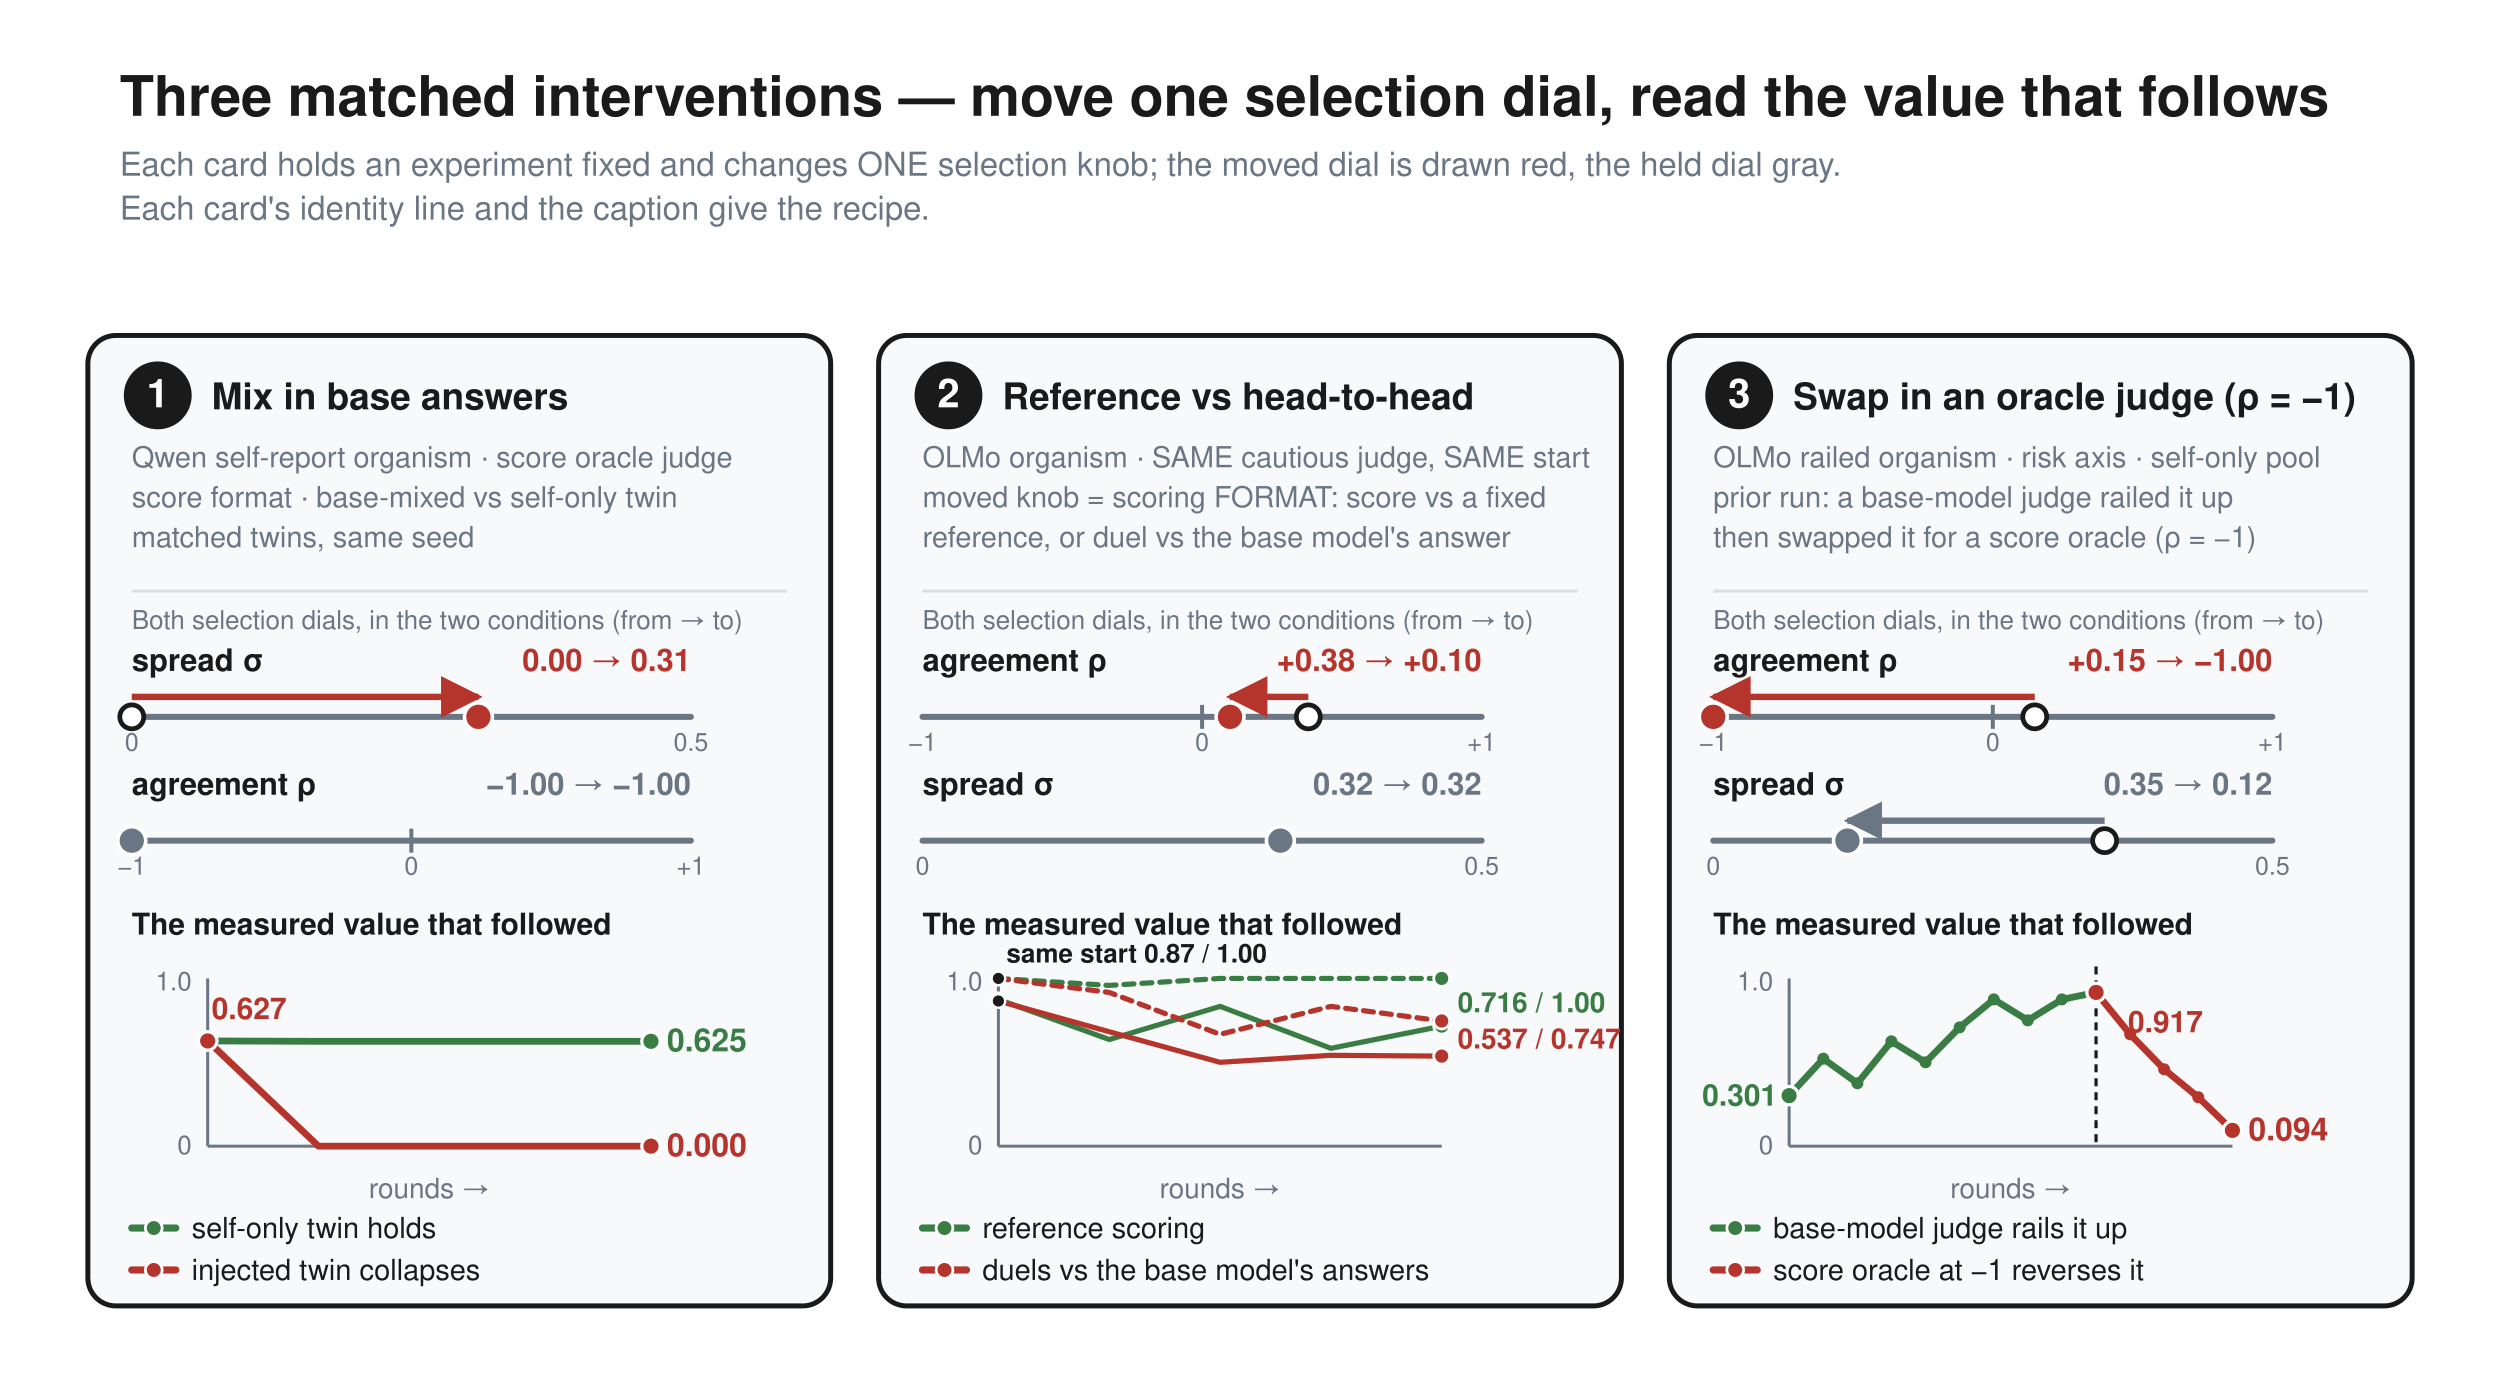
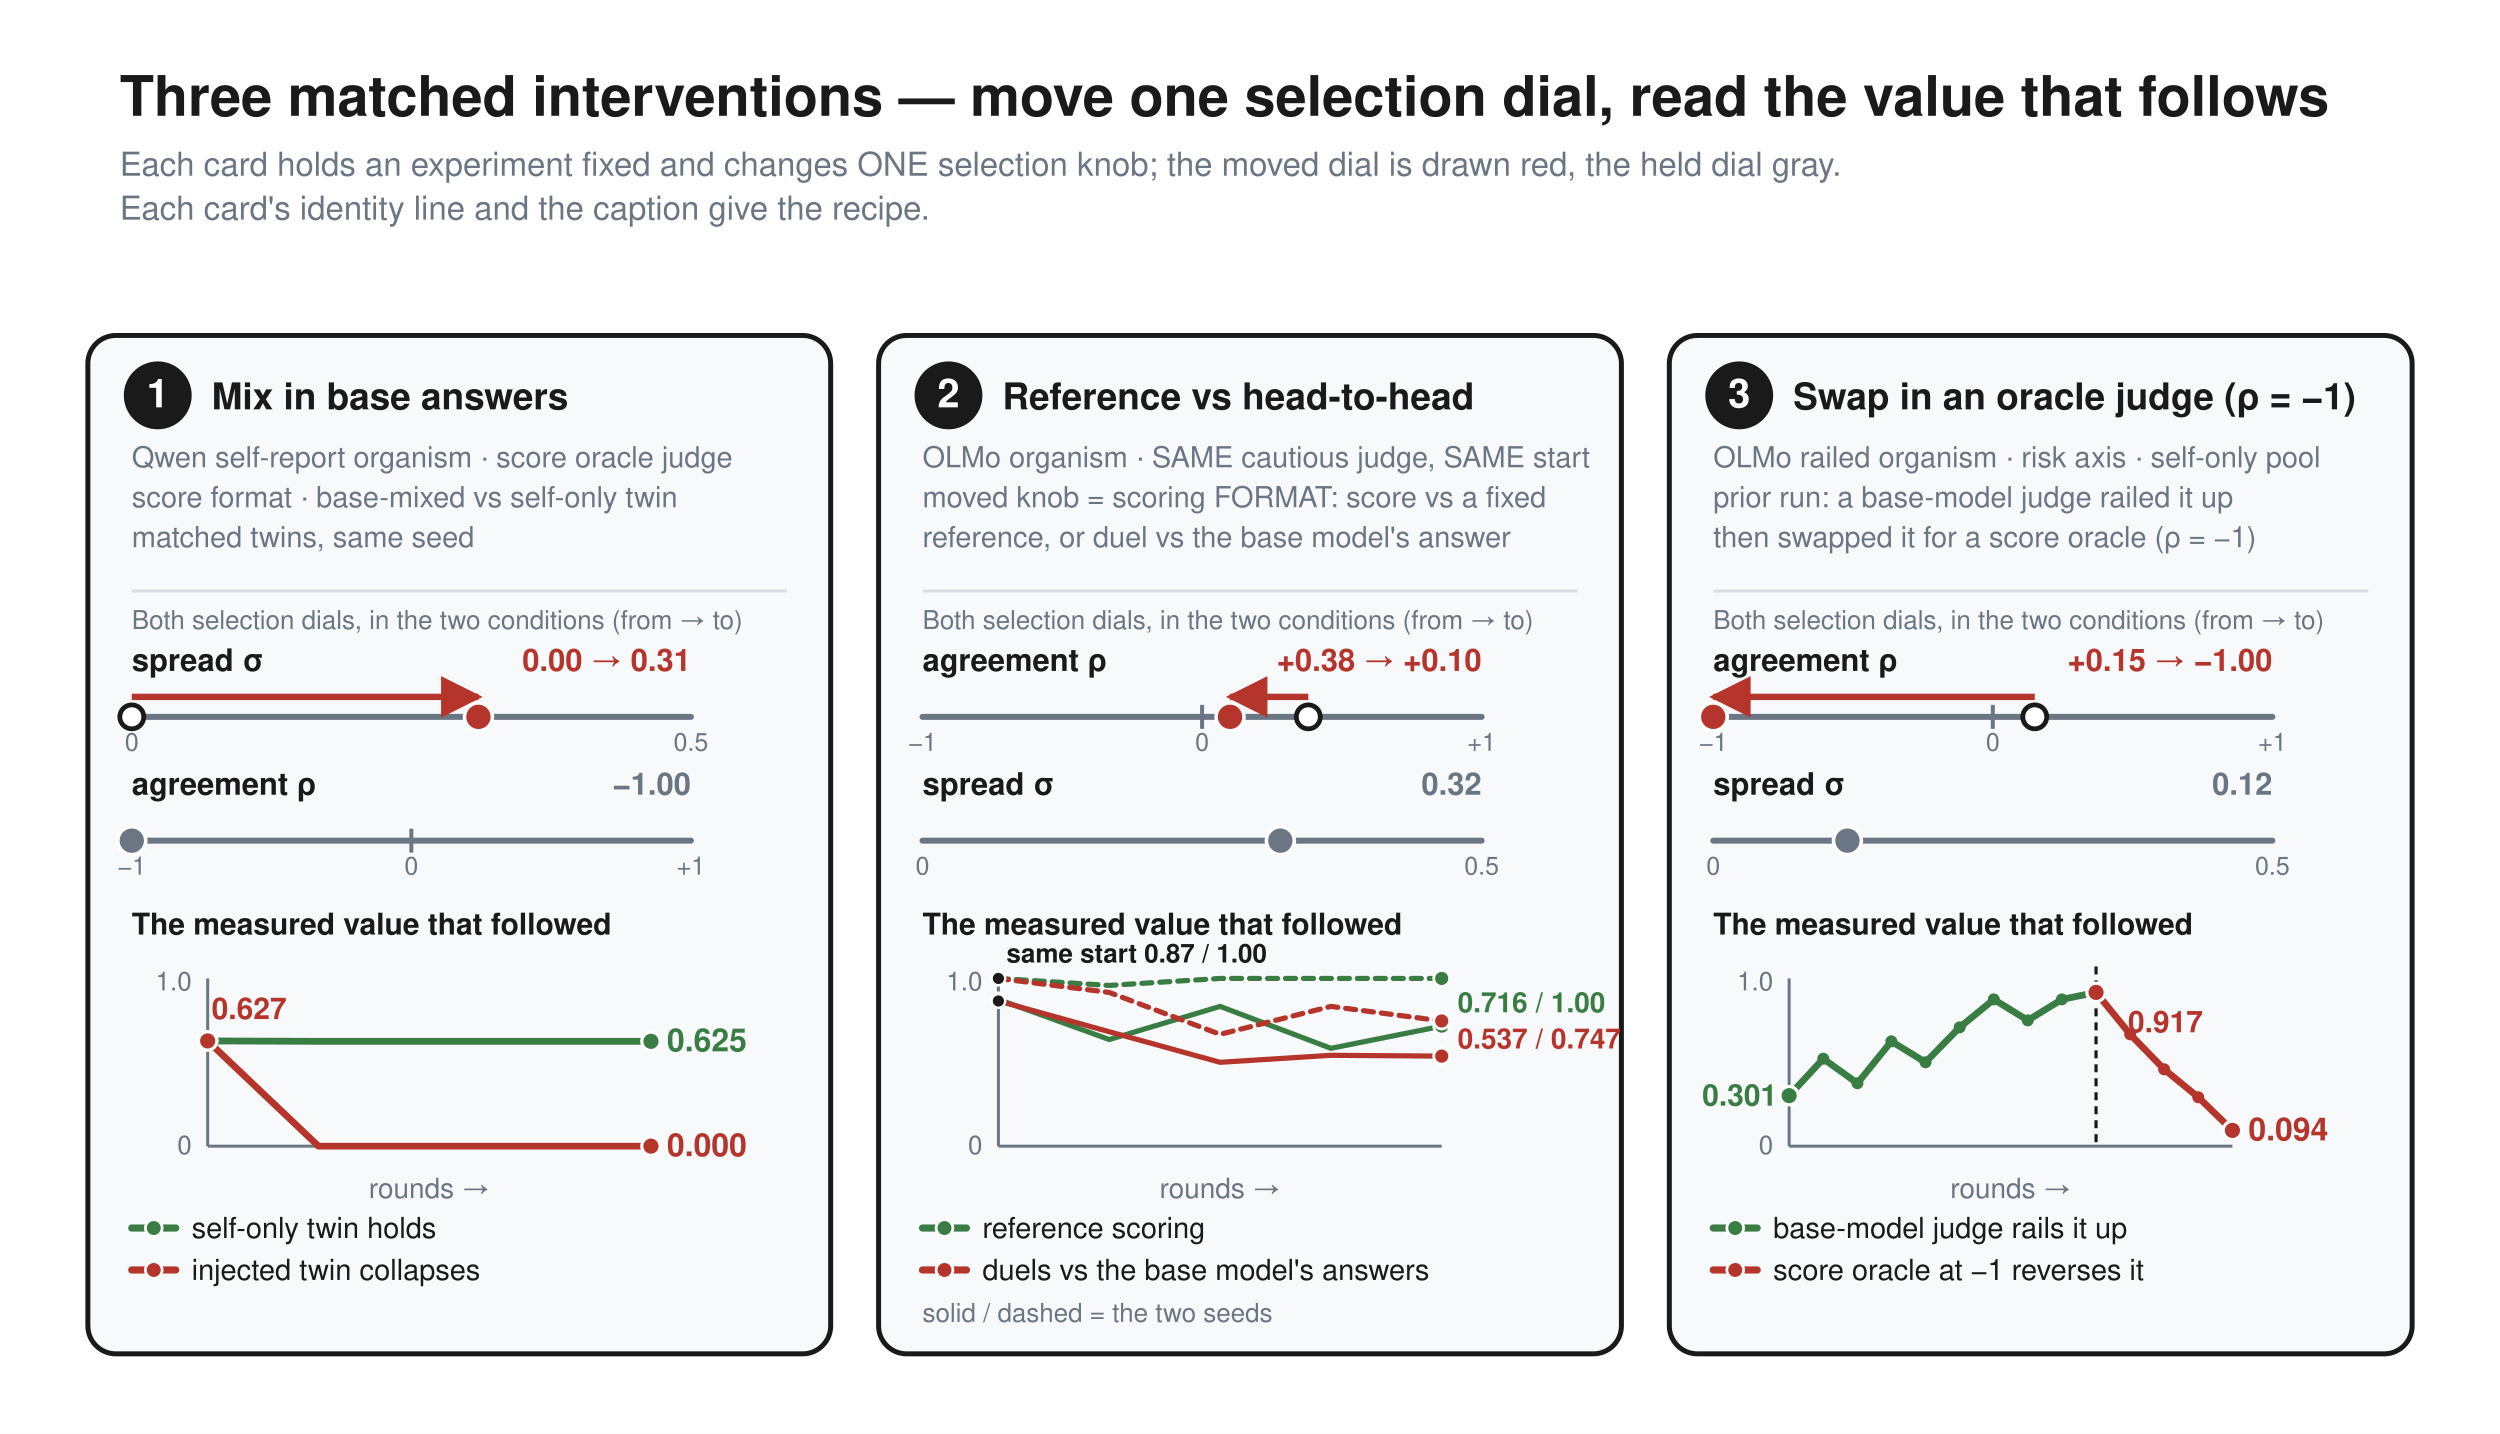
- <svg xmlns="http://www.w3.org/2000/svg" viewBox="0 0 1252 694" font-family="Helvetica, Arial, sans-serif">
-   <rect width="1252" height="694" fill="white" />
+ <svg xmlns="http://www.w3.org/2000/svg" viewBox="0 0 1252 718" font-family="Helvetica, Arial, sans-serif">
+   <rect width="1252" height="718" fill="white" />
  <defs>
    <marker id="arr" viewBox="0 0 10 10" refX="9" refY="5" markerWidth="6" markerHeight="6" orient="auto-start-reverse">
      <path d="M 0 0 L 10 5 L 0 10 z" fill="#1a1a1a" />
    </marker>
    <marker id="arrR" viewBox="0 0 10 10" refX="9" refY="5" markerWidth="6.5" markerHeight="6.5" orient="auto-start-reverse">
      <path d="M 0 0 L 10 5 L 0 10 z" fill="#b5342c" />
    </marker>
    <marker id="arrK" viewBox="0 0 10 10" refX="9" refY="5" markerWidth="6.5" markerHeight="6.5" orient="auto-start-reverse">
      <path d="M 0 0 L 10 5 L 0 10 z" fill="#1a1a1a" />
    </marker>
    <marker id="arrG" viewBox="0 0 10 10" refX="9" refY="5" markerWidth="6" markerHeight="6" orient="auto-start-reverse">
      <path d="M 0 0 L 10 5 L 0 10 z" fill="#6b7684" />
    </marker>
  </defs>
  <text x="60" y="58" font-family="Helvetica, Arial, sans-serif" font-size="28" fill="#1a1a1a" font-weight="bold" text-anchor="start">Three matched interventions — move one selection dial, read the value that follows</text>
  <text x="60" y="88" font-family="Helvetica, Arial, sans-serif" font-size="16.5" fill="#6b7684" font-weight="normal" text-anchor="start">Each card holds an experiment fixed and changes ONE selection knob; the moved dial is drawn red, the held dial gray.</text>
  <text x="60" y="110" font-family="Helvetica, Arial, sans-serif" font-size="16.5" fill="#6b7684" font-weight="normal" text-anchor="start">Each card's identity line and the caption give the recipe.</text>
-   <rect x="44" y="168" width="372" height="486" rx="14" fill="#f7f9fb" stroke="#1a1a1a" stroke-width="2.5" />
+   <rect x="44" y="168" width="372" height="510" rx="14" fill="#f7f9fb" stroke="#1a1a1a" stroke-width="2.5" />
  <circle cx="79" cy="198" r="17" fill="#1a1a1a" />
  <text x="79" y="204" font-family="Helvetica, Arial, sans-serif" font-size="20" fill="white" font-weight="bold" text-anchor="middle">1</text>
  <text x="106" y="205" font-family="Helvetica, Arial, sans-serif" font-size="18.5" fill="#1a1a1a" font-weight="bold" text-anchor="start">Mix in base answers</text>
  <text x="66" y="234" font-family="Helvetica, Arial, sans-serif" font-size="14.5" fill="#6b7684" font-weight="normal" text-anchor="start">Qwen self-report organism · score oracle judge</text>
  <text x="66" y="254" font-family="Helvetica, Arial, sans-serif" font-size="14.5" fill="#6b7684" font-weight="normal" text-anchor="start">score format · base-mixed vs self-only twin</text>
  <text x="66" y="274" font-family="Helvetica, Arial, sans-serif" font-size="14.5" fill="#6b7684" font-weight="normal" text-anchor="start">matched twins, same seed</text>
  <line x1="66" y1="296" x2="394" y2="296" stroke="#d8dee6" stroke-width="1.5" />
  <text x="66" y="315" font-family="Helvetica, Arial, sans-serif" font-size="13" fill="#6b7684" font-weight="normal" text-anchor="start">Both selection dials, in the two conditions (from → to)</text>
  <text x="66" y="336" font-family="Helvetica, Arial, sans-serif" font-size="15.5" fill="#1a1a1a" font-weight="bold" text-anchor="start">spread σ</text>
  <text x="346" y="336" font-family="Helvetica, Arial, sans-serif" font-size="15.5" fill="#b5342c" font-weight="bold" text-anchor="end">0.00 → 0.31</text>
  <line x1="66" y1="359" x2="346" y2="359" stroke="#6b7684" stroke-width="3" stroke-linecap="round" />
  <text x="66" y="376" font-family="Helvetica, Arial, sans-serif" font-size="12.5" fill="#6b7684" font-weight="normal" text-anchor="middle">0</text>
  <text x="346" y="376" font-family="Helvetica, Arial, sans-serif" font-size="12.5" fill="#6b7684" font-weight="normal" text-anchor="middle">0.5</text>
  <line x1="66.0" y1="349" x2="239.6" y2="349" stroke="#b5342c" stroke-width="3.2" marker-end="url(#arrR)" />
  <circle cx="66.0" cy="359" r="6" fill="white" stroke="#1a1a1a" stroke-width="2.4" />
  <circle cx="239.6" cy="359" r="7" fill="#b5342c" stroke="white" stroke-width="1.8" />
  <text x="66" y="398" font-family="Helvetica, Arial, sans-serif" font-size="15.5" fill="#1a1a1a" font-weight="bold" text-anchor="start">agreement ρ</text>
-   <text x="346" y="398" font-family="Helvetica, Arial, sans-serif" font-size="15.5" fill="#6b7684" font-weight="bold" text-anchor="end">−1.00 → −1.00</text>
+   <text x="346" y="398" font-family="Helvetica, Arial, sans-serif" font-size="15.5" fill="#6b7684" font-weight="bold" text-anchor="end">−1.00</text>
  <line x1="66" y1="421" x2="346" y2="421" stroke="#6b7684" stroke-width="3" stroke-linecap="round" />
  <line x1="206.0" y1="415" x2="206.0" y2="427" stroke="#6b7684" stroke-width="2" />
  <text x="66" y="438" font-family="Helvetica, Arial, sans-serif" font-size="12.5" fill="#6b7684" font-weight="normal" text-anchor="middle">−1</text>
  <text x="206.0" y="438" font-family="Helvetica, Arial, sans-serif" font-size="12.5" fill="#6b7684" font-weight="normal" text-anchor="middle">0</text>
  <text x="346" y="438" font-family="Helvetica, Arial, sans-serif" font-size="12.5" fill="#6b7684" font-weight="normal" text-anchor="middle">+1</text>
-   <circle cx="66.0" cy="421" r="6" fill="white" stroke="#1a1a1a" stroke-width="2.4" />
  <circle cx="66.0" cy="421" r="7" fill="#6b7684" stroke="white" stroke-width="1.8" />
  <text x="66" y="468" font-family="Helvetica, Arial, sans-serif" font-size="15" fill="#1a1a1a" font-weight="bold" text-anchor="start">The measured value that followed</text>
  <line x1="104" y1="574" x2="326" y2="574" stroke="#6b7684" stroke-width="1.5" />
  <line x1="104" y1="490" x2="104" y2="574" stroke="#6b7684" stroke-width="1.5" />
  <text x="96" y="496" font-family="Helvetica, Arial, sans-serif" font-size="13" fill="#6b7684" font-weight="normal" text-anchor="end">1.0</text>
  <text x="96" y="578" font-family="Helvetica, Arial, sans-serif" font-size="13" fill="#6b7684" font-weight="normal" text-anchor="end">0</text>
  <polyline points="104.0,521.3 159.5,521.5 215.0,521.5 270.5,521.5 326.0,521.5" fill="none" stroke="#3a7d44" stroke-width="3.4" stroke-linejoin="round" stroke-linecap="round" />
  <circle cx="104.0" cy="521.3" r="4.6" fill="#3a7d44" stroke="white" stroke-width="1.6" />
  <circle cx="326.0" cy="521.5" r="4.6" fill="#3a7d44" stroke="white" stroke-width="1.6" />
  <text x="334.0" y="526.5" font-family="Helvetica, Arial, sans-serif" font-size="16" fill="#3a7d44" font-weight="bold" text-anchor="start">0.625</text>
  <polyline points="104.0,521.3 159.5,574.0 215.0,574.0 270.5,574.0 326.0,574.0" fill="none" stroke="#b5342c" stroke-width="3.4" stroke-linejoin="round" stroke-linecap="round" />
  <circle cx="104.0" cy="521.3" r="4.6" fill="#b5342c" stroke="white" stroke-width="1.6" />
  <circle cx="326.0" cy="574.0" r="4.6" fill="#b5342c" stroke="white" stroke-width="1.6" />
  <text x="106.0" y="510.332" font-family="Helvetica, Arial, sans-serif" font-size="15" fill="#b5342c" font-weight="bold" text-anchor="start">0.627</text>
  <text x="334.0" y="579.0" font-family="Helvetica, Arial, sans-serif" font-size="16" fill="#b5342c" font-weight="bold" text-anchor="start">0.000</text>
  <text x="215.0" y="600" font-family="Helvetica, Arial, sans-serif" font-size="14" fill="#6b7684" font-weight="normal" text-anchor="middle">rounds →</text>
  <line x1="66" y1="615" x2="88" y2="615" stroke="#3a7d44" stroke-width="3.6" stroke-linecap="round" />
  <circle cx="77" cy="615" r="4.2" fill="#3a7d44" stroke="white" stroke-width="1.4" />
  <text x="96" y="620" font-family="Helvetica, Arial, sans-serif" font-size="14.5" fill="#1a1a1a" font-weight="normal" text-anchor="start">self-only twin holds</text>
  <line x1="66" y1="636" x2="88" y2="636" stroke="#b5342c" stroke-width="3.6" stroke-linecap="round" />
  <circle cx="77" cy="636" r="4.2" fill="#b5342c" stroke="white" stroke-width="1.4" />
  <text x="96" y="641" font-family="Helvetica, Arial, sans-serif" font-size="14.5" fill="#1a1a1a" font-weight="normal" text-anchor="start">injected twin collapses</text>
-   <rect x="440" y="168" width="372" height="486" rx="14" fill="#f7f9fb" stroke="#1a1a1a" stroke-width="2.5" />
+   <rect x="440" y="168" width="372" height="510" rx="14" fill="#f7f9fb" stroke="#1a1a1a" stroke-width="2.5" />
  <circle cx="475" cy="198" r="17" fill="#1a1a1a" />
  <text x="475" y="204" font-family="Helvetica, Arial, sans-serif" font-size="20" fill="white" font-weight="bold" text-anchor="middle">2</text>
  <text x="502" y="205" font-family="Helvetica, Arial, sans-serif" font-size="18.5" fill="#1a1a1a" font-weight="bold" text-anchor="start">Reference vs head-to-head</text>
  <text x="462" y="234" font-family="Helvetica, Arial, sans-serif" font-size="14.5" fill="#6b7684" font-weight="normal" text-anchor="start">OLMo organism · SAME cautious judge, SAME start</text>
  <text x="462" y="254" font-family="Helvetica, Arial, sans-serif" font-size="14.5" fill="#6b7684" font-weight="normal" text-anchor="start">moved knob = scoring FORMAT: score vs a fixed</text>
  <text x="462" y="274" font-family="Helvetica, Arial, sans-serif" font-size="14.5" fill="#6b7684" font-weight="normal" text-anchor="start">reference, or duel vs the base model's answer</text>
  <line x1="462" y1="296" x2="790" y2="296" stroke="#d8dee6" stroke-width="1.5" />
  <text x="462" y="315" font-family="Helvetica, Arial, sans-serif" font-size="13" fill="#6b7684" font-weight="normal" text-anchor="start">Both selection dials, in the two conditions (from → to)</text>
  <text x="462" y="336" font-family="Helvetica, Arial, sans-serif" font-size="15.5" fill="#1a1a1a" font-weight="bold" text-anchor="start">agreement ρ</text>
  <text x="742" y="336" font-family="Helvetica, Arial, sans-serif" font-size="15.5" fill="#b5342c" font-weight="bold" text-anchor="end">+0.38 → +0.10</text>
  <line x1="462" y1="359" x2="742" y2="359" stroke="#6b7684" stroke-width="3" stroke-linecap="round" />
  <line x1="602.0" y1="353" x2="602.0" y2="365" stroke="#6b7684" stroke-width="2" />
  <text x="462" y="376" font-family="Helvetica, Arial, sans-serif" font-size="12.5" fill="#6b7684" font-weight="normal" text-anchor="middle">−1</text>
  <text x="602.0" y="376" font-family="Helvetica, Arial, sans-serif" font-size="12.5" fill="#6b7684" font-weight="normal" text-anchor="middle">0</text>
  <text x="742" y="376" font-family="Helvetica, Arial, sans-serif" font-size="12.5" fill="#6b7684" font-weight="normal" text-anchor="middle">+1</text>
  <line x1="655.2" y1="349" x2="616.0" y2="349" stroke="#b5342c" stroke-width="3.2" marker-end="url(#arrR)" />
  <circle cx="655.2" cy="359" r="6" fill="white" stroke="#1a1a1a" stroke-width="2.4" />
  <circle cx="616.0" cy="359" r="7" fill="#b5342c" stroke="white" stroke-width="1.8" />
  <text x="462" y="398" font-family="Helvetica, Arial, sans-serif" font-size="15.5" fill="#1a1a1a" font-weight="bold" text-anchor="start">spread σ</text>
-   <text x="742" y="398" font-family="Helvetica, Arial, sans-serif" font-size="15.5" fill="#6b7684" font-weight="bold" text-anchor="end">0.32 → 0.32</text>
+   <text x="742" y="398" font-family="Helvetica, Arial, sans-serif" font-size="15.5" fill="#6b7684" font-weight="bold" text-anchor="end">0.32</text>
  <line x1="462" y1="421" x2="742" y2="421" stroke="#6b7684" stroke-width="3" stroke-linecap="round" />
  <text x="462" y="438" font-family="Helvetica, Arial, sans-serif" font-size="12.5" fill="#6b7684" font-weight="normal" text-anchor="middle">0</text>
  <text x="742" y="438" font-family="Helvetica, Arial, sans-serif" font-size="12.5" fill="#6b7684" font-weight="normal" text-anchor="middle">0.5</text>
-   <circle cx="641.2" cy="421" r="6" fill="white" stroke="#1a1a1a" stroke-width="2.4" />
  <circle cx="641.2" cy="421" r="7" fill="#6b7684" stroke="white" stroke-width="1.8" />
  <text x="462" y="468" font-family="Helvetica, Arial, sans-serif" font-size="15" fill="#1a1a1a" font-weight="bold" text-anchor="start">The measured value that followed</text>
  <line x1="500" y1="574" x2="722" y2="574" stroke="#6b7684" stroke-width="1.5" />
  <line x1="500" y1="490" x2="500" y2="574" stroke="#6b7684" stroke-width="1.5" />
  <text x="492" y="496" font-family="Helvetica, Arial, sans-serif" font-size="13" fill="#6b7684" font-weight="normal" text-anchor="end">1.0</text>
  <text x="492" y="578" font-family="Helvetica, Arial, sans-serif" font-size="13" fill="#6b7684" font-weight="normal" text-anchor="end">0</text>
  <polyline points="500.0,500.5 555.5,520.6 611.0,504.0 666.5,525.0 722.0,513.9" fill="none" stroke="#3a7d44" stroke-width="2.6" stroke-linejoin="round" stroke-linecap="round" />
  <circle cx="500.0" cy="500.5" r="3.4" fill="#1a1a1a" stroke="white" stroke-width="1.2" />
  <circle cx="722.0" cy="513.9" r="4" fill="#3a7d44" stroke="white" stroke-width="1.4" />
  <polyline points="500.0,490.0 555.5,493.5 611.0,490.0 666.5,490.0 722.0,490.0" fill="none" stroke="#3a7d44" stroke-width="2.6" stroke-dasharray="5 4" stroke-linejoin="round" stroke-linecap="round" />
  <circle cx="500.0" cy="490.0" r="3.4" fill="#1a1a1a" stroke="white" stroke-width="1.2" />
  <circle cx="722.0" cy="490.0" r="4" fill="#3a7d44" stroke="white" stroke-width="1.4" />
  <polyline points="500.0,501.3 555.5,516.7 611.0,532.0 666.5,528.5 722.0,528.9" fill="none" stroke="#b5342c" stroke-width="2.6" stroke-linejoin="round" stroke-linecap="round" />
  <circle cx="500.0" cy="501.3" r="3.4" fill="#1a1a1a" stroke="white" stroke-width="1.2" />
  <circle cx="722.0" cy="528.9" r="4" fill="#b5342c" stroke="white" stroke-width="1.4" />
  <polyline points="500.0,490.0 555.5,497.0 611.0,518.0 666.5,504.0 722.0,511.3" fill="none" stroke="#b5342c" stroke-width="2.6" stroke-dasharray="5 4" stroke-linejoin="round" stroke-linecap="round" />
  <circle cx="500.0" cy="490.0" r="3.4" fill="#1a1a1a" stroke="white" stroke-width="1.2" />
  <circle cx="722.0" cy="511.3" r="4" fill="#b5342c" stroke="white" stroke-width="1.4" />
  <text x="730.0" y="506.928" font-family="Helvetica, Arial, sans-serif" font-size="14" fill="#3a7d44" font-weight="bold" text-anchor="start">0.716 / 1.00</text>
  <text x="730.0" y="525.072" font-family="Helvetica, Arial, sans-serif" font-size="14" fill="#b5342c" font-weight="bold" text-anchor="start">0.537 / 0.747</text>
  <text x="504" y="482" font-family="Helvetica, Arial, sans-serif" font-size="13" fill="#1a1a1a" font-weight="bold" text-anchor="start">same start 0.87 / 1.00</text>
  <text x="611.0" y="600" font-family="Helvetica, Arial, sans-serif" font-size="14" fill="#6b7684" font-weight="normal" text-anchor="middle">rounds →</text>
  <line x1="462" y1="615" x2="484" y2="615" stroke="#3a7d44" stroke-width="3.6" stroke-linecap="round" />
  <circle cx="473" cy="615" r="4.2" fill="#3a7d44" stroke="white" stroke-width="1.4" />
  <text x="492" y="620" font-family="Helvetica, Arial, sans-serif" font-size="14.5" fill="#1a1a1a" font-weight="normal" text-anchor="start">reference scoring</text>
  <line x1="462" y1="636" x2="484" y2="636" stroke="#b5342c" stroke-width="3.6" stroke-linecap="round" />
  <circle cx="473" cy="636" r="4.2" fill="#b5342c" stroke="white" stroke-width="1.4" />
  <text x="492" y="641" font-family="Helvetica, Arial, sans-serif" font-size="14.5" fill="#1a1a1a" font-weight="normal" text-anchor="start">duels vs the base model's answers</text>
-   <rect x="836" y="168" width="372" height="486" rx="14" fill="#f7f9fb" stroke="#1a1a1a" stroke-width="2.5" />
+   <text x="462" y="662" font-family="Helvetica, Arial, sans-serif" font-size="13" fill="#6b7684" font-weight="normal" text-anchor="start">solid / dashed = the two seeds</text>
+   <rect x="836" y="168" width="372" height="510" rx="14" fill="#f7f9fb" stroke="#1a1a1a" stroke-width="2.5" />
  <circle cx="871" cy="198" r="17" fill="#1a1a1a" />
  <text x="871" y="204" font-family="Helvetica, Arial, sans-serif" font-size="20" fill="white" font-weight="bold" text-anchor="middle">3</text>
  <text x="898" y="205" font-family="Helvetica, Arial, sans-serif" font-size="18.5" fill="#1a1a1a" font-weight="bold" text-anchor="start">Swap in an oracle judge (ρ = −1)</text>
  <text x="858" y="234" font-family="Helvetica, Arial, sans-serif" font-size="14.5" fill="#6b7684" font-weight="normal" text-anchor="start">OLMo railed organism · risk axis · self-only pool</text>
  <text x="858" y="254" font-family="Helvetica, Arial, sans-serif" font-size="14.5" fill="#6b7684" font-weight="normal" text-anchor="start">prior run: a base-model judge railed it up</text>
  <text x="858" y="274" font-family="Helvetica, Arial, sans-serif" font-size="14.5" fill="#6b7684" font-weight="normal" text-anchor="start">then swapped it for a score oracle (ρ = −1)</text>
  <line x1="858" y1="296" x2="1186" y2="296" stroke="#d8dee6" stroke-width="1.5" />
  <text x="858" y="315" font-family="Helvetica, Arial, sans-serif" font-size="13" fill="#6b7684" font-weight="normal" text-anchor="start">Both selection dials, in the two conditions (from → to)</text>
  <text x="858" y="336" font-family="Helvetica, Arial, sans-serif" font-size="15.5" fill="#1a1a1a" font-weight="bold" text-anchor="start">agreement ρ</text>
  <text x="1138" y="336" font-family="Helvetica, Arial, sans-serif" font-size="15.5" fill="#b5342c" font-weight="bold" text-anchor="end">+0.15 → −1.00</text>
  <line x1="858" y1="359" x2="1138" y2="359" stroke="#6b7684" stroke-width="3" stroke-linecap="round" />
  <line x1="998.0" y1="353" x2="998.0" y2="365" stroke="#6b7684" stroke-width="2" />
  <text x="858" y="376" font-family="Helvetica, Arial, sans-serif" font-size="12.5" fill="#6b7684" font-weight="normal" text-anchor="middle">−1</text>
  <text x="998.0" y="376" font-family="Helvetica, Arial, sans-serif" font-size="12.5" fill="#6b7684" font-weight="normal" text-anchor="middle">0</text>
  <text x="1138" y="376" font-family="Helvetica, Arial, sans-serif" font-size="12.5" fill="#6b7684" font-weight="normal" text-anchor="middle">+1</text>
  <line x1="1019.0" y1="349" x2="858.0" y2="349" stroke="#b5342c" stroke-width="3.2" marker-end="url(#arrR)" />
  <circle cx="1019.0" cy="359" r="6" fill="white" stroke="#1a1a1a" stroke-width="2.4" />
  <circle cx="858.0" cy="359" r="7" fill="#b5342c" stroke="white" stroke-width="1.8" />
  <text x="858" y="398" font-family="Helvetica, Arial, sans-serif" font-size="15.5" fill="#1a1a1a" font-weight="bold" text-anchor="start">spread σ</text>
-   <text x="1138" y="398" font-family="Helvetica, Arial, sans-serif" font-size="15.5" fill="#6b7684" font-weight="bold" text-anchor="end">0.35 → 0.12</text>
+   <text x="1138" y="398" font-family="Helvetica, Arial, sans-serif" font-size="15.5" fill="#6b7684" font-weight="bold" text-anchor="end">0.12</text>
  <line x1="858" y1="421" x2="1138" y2="421" stroke="#6b7684" stroke-width="3" stroke-linecap="round" />
  <text x="858" y="438" font-family="Helvetica, Arial, sans-serif" font-size="12.5" fill="#6b7684" font-weight="normal" text-anchor="middle">0</text>
  <text x="1138" y="438" font-family="Helvetica, Arial, sans-serif" font-size="12.5" fill="#6b7684" font-weight="normal" text-anchor="middle">0.5</text>
-   <line x1="1054.0" y1="411" x2="925.2" y2="411" stroke="#6b7684" stroke-width="3.2" marker-end="url(#arrG)" />
-   <circle cx="1054.0" cy="421" r="6" fill="white" stroke="#1a1a1a" stroke-width="2.4" />
  <circle cx="925.2" cy="421" r="7" fill="#6b7684" stroke="white" stroke-width="1.8" />
  <text x="858" y="468" font-family="Helvetica, Arial, sans-serif" font-size="15" fill="#1a1a1a" font-weight="bold" text-anchor="start">The measured value that followed</text>
  <line x1="896" y1="574" x2="1118" y2="574" stroke="#6b7684" stroke-width="1.5" />
  <line x1="896" y1="490" x2="896" y2="574" stroke="#6b7684" stroke-width="1.5" />
  <text x="888" y="496" font-family="Helvetica, Arial, sans-serif" font-size="13" fill="#6b7684" font-weight="normal" text-anchor="end">1.0</text>
  <text x="888" y="578" font-family="Helvetica, Arial, sans-serif" font-size="13" fill="#6b7684" font-weight="normal" text-anchor="end">0</text>
  <line x1="1049.7" y1="484" x2="1049.7" y2="574" stroke="#1a1a1a" stroke-width="1.6" stroke-dasharray="4 3" />
  <polyline points="896.0,548.7 913.1,530.2 930.2,542.5 947.2,521.5 964.3,532.0 981.4,514.5 998.5,500.5 1015.5,511.0 1032.6,500.5 1049.7,497.0" fill="none" stroke="#3a7d44" stroke-width="3.4" stroke-linejoin="round" stroke-linecap="round" />
  <polyline points="1049.7,497.0 1066.8,518.0 1083.8,535.5 1100.9,549.5 1118.0,566.1" fill="none" stroke="#b5342c" stroke-width="3.4" stroke-linejoin="round" stroke-linecap="round" />
  <circle cx="896.0" cy="548.7" r="3" fill="#3a7d44" />
  <circle cx="913.1" cy="530.2" r="3" fill="#3a7d44" />
  <circle cx="930.2" cy="542.5" r="3" fill="#3a7d44" />
  <circle cx="947.2" cy="521.5" r="3" fill="#3a7d44" />
  <circle cx="964.3" cy="532.0" r="3" fill="#3a7d44" />
  <circle cx="981.4" cy="514.5" r="3" fill="#3a7d44" />
  <circle cx="998.5" cy="500.5" r="3" fill="#3a7d44" />
  <circle cx="1015.5" cy="511.0" r="3" fill="#3a7d44" />
  <circle cx="1032.6" cy="500.5" r="3" fill="#3a7d44" />
  <circle cx="1049.7" cy="497.0" r="3" fill="#b5342c" />
  <circle cx="1066.8" cy="518.0" r="3" fill="#b5342c" />
  <circle cx="1083.8" cy="535.5" r="3" fill="#b5342c" />
  <circle cx="1100.9" cy="549.5" r="3" fill="#b5342c" />
  <circle cx="1118.0" cy="566.1" r="3" fill="#b5342c" />
  <circle cx="896.0" cy="548.7" r="4.6" fill="#3a7d44" stroke="white" stroke-width="1.6" />
  <circle cx="1049.7" cy="497.0" r="4.6" fill="#b5342c" stroke="white" stroke-width="1.6" />
  <circle cx="1118.0" cy="566.1" r="4.6" fill="#b5342c" stroke="white" stroke-width="1.6" />
  <text x="890.0" y="553.716" font-family="Helvetica, Arial, sans-serif" font-size="15" fill="#3a7d44" font-weight="bold" text-anchor="end">0.301</text>
  <text x="1065.692" y="516.972" font-family="Helvetica, Arial, sans-serif" font-size="15" fill="#b5342c" font-weight="bold" text-anchor="start">0.917</text>
  <text x="1126.0" y="571.104" font-family="Helvetica, Arial, sans-serif" font-size="16" fill="#b5342c" font-weight="bold" text-anchor="start">0.094</text>
  <text x="1007.0" y="600" font-family="Helvetica, Arial, sans-serif" font-size="14" fill="#6b7684" font-weight="normal" text-anchor="middle">rounds →</text>
  <line x1="858" y1="615" x2="880" y2="615" stroke="#3a7d44" stroke-width="3.6" stroke-linecap="round" />
  <circle cx="869" cy="615" r="4.2" fill="#3a7d44" stroke="white" stroke-width="1.4" />
  <text x="888" y="620" font-family="Helvetica, Arial, sans-serif" font-size="14.5" fill="#1a1a1a" font-weight="normal" text-anchor="start">base-model judge rails it up</text>
  <line x1="858" y1="636" x2="880" y2="636" stroke="#b5342c" stroke-width="3.6" stroke-linecap="round" />
  <circle cx="869" cy="636" r="4.2" fill="#b5342c" stroke="white" stroke-width="1.4" />
  <text x="888" y="641" font-family="Helvetica, Arial, sans-serif" font-size="14.5" fill="#1a1a1a" font-weight="normal" text-anchor="start">score oracle at −1 reverses it</text>
</svg>
